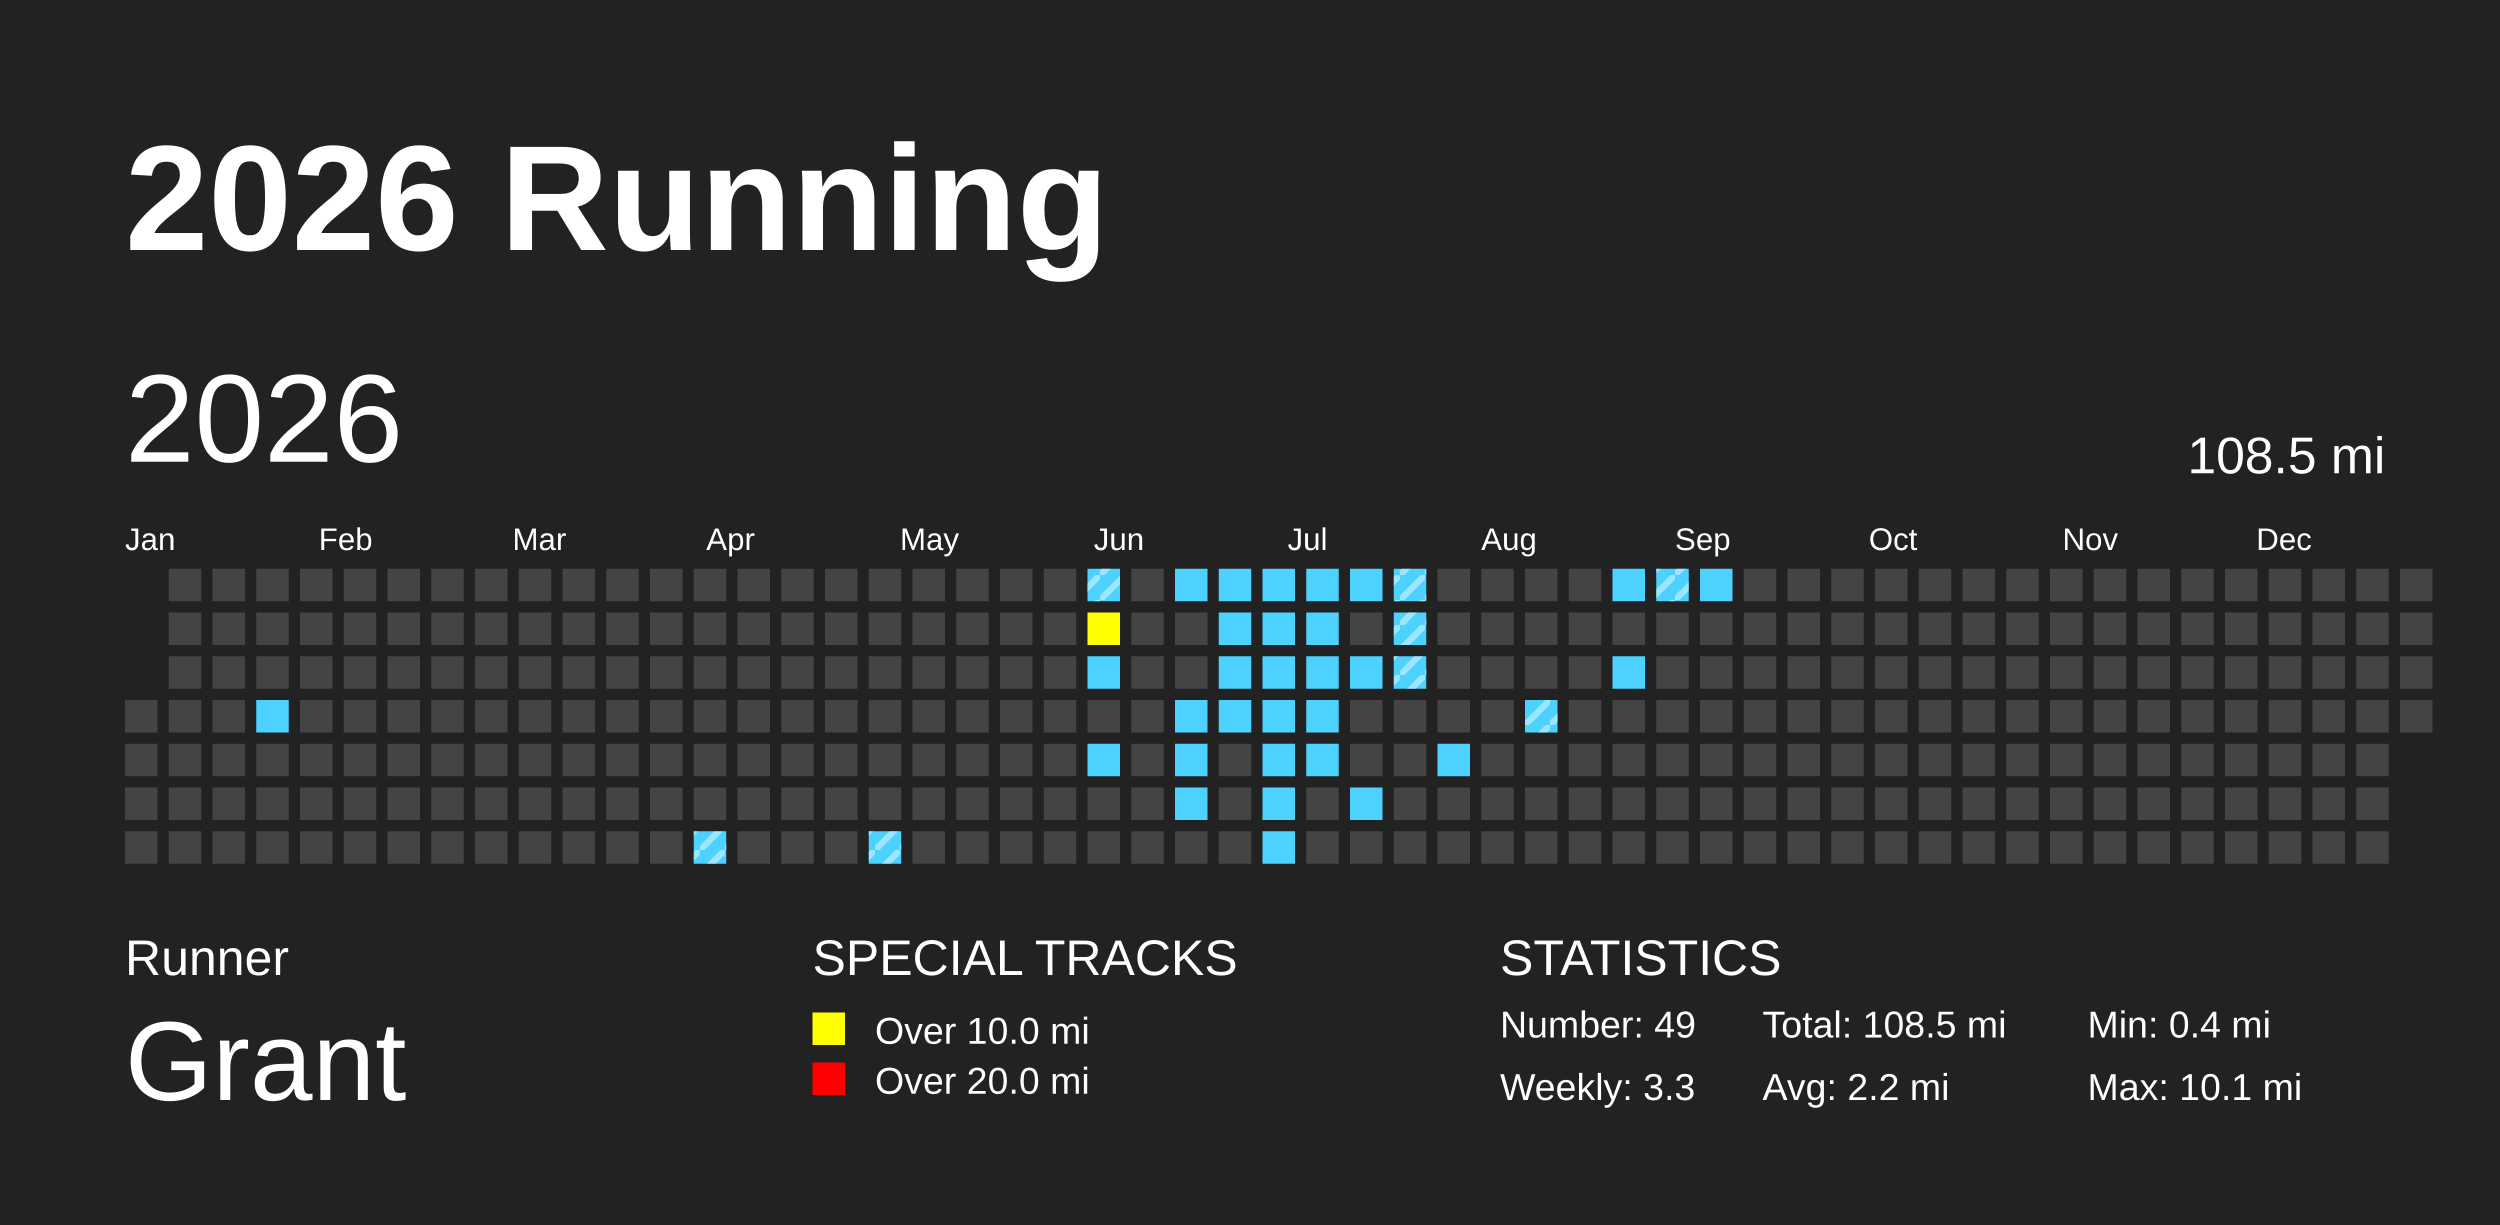
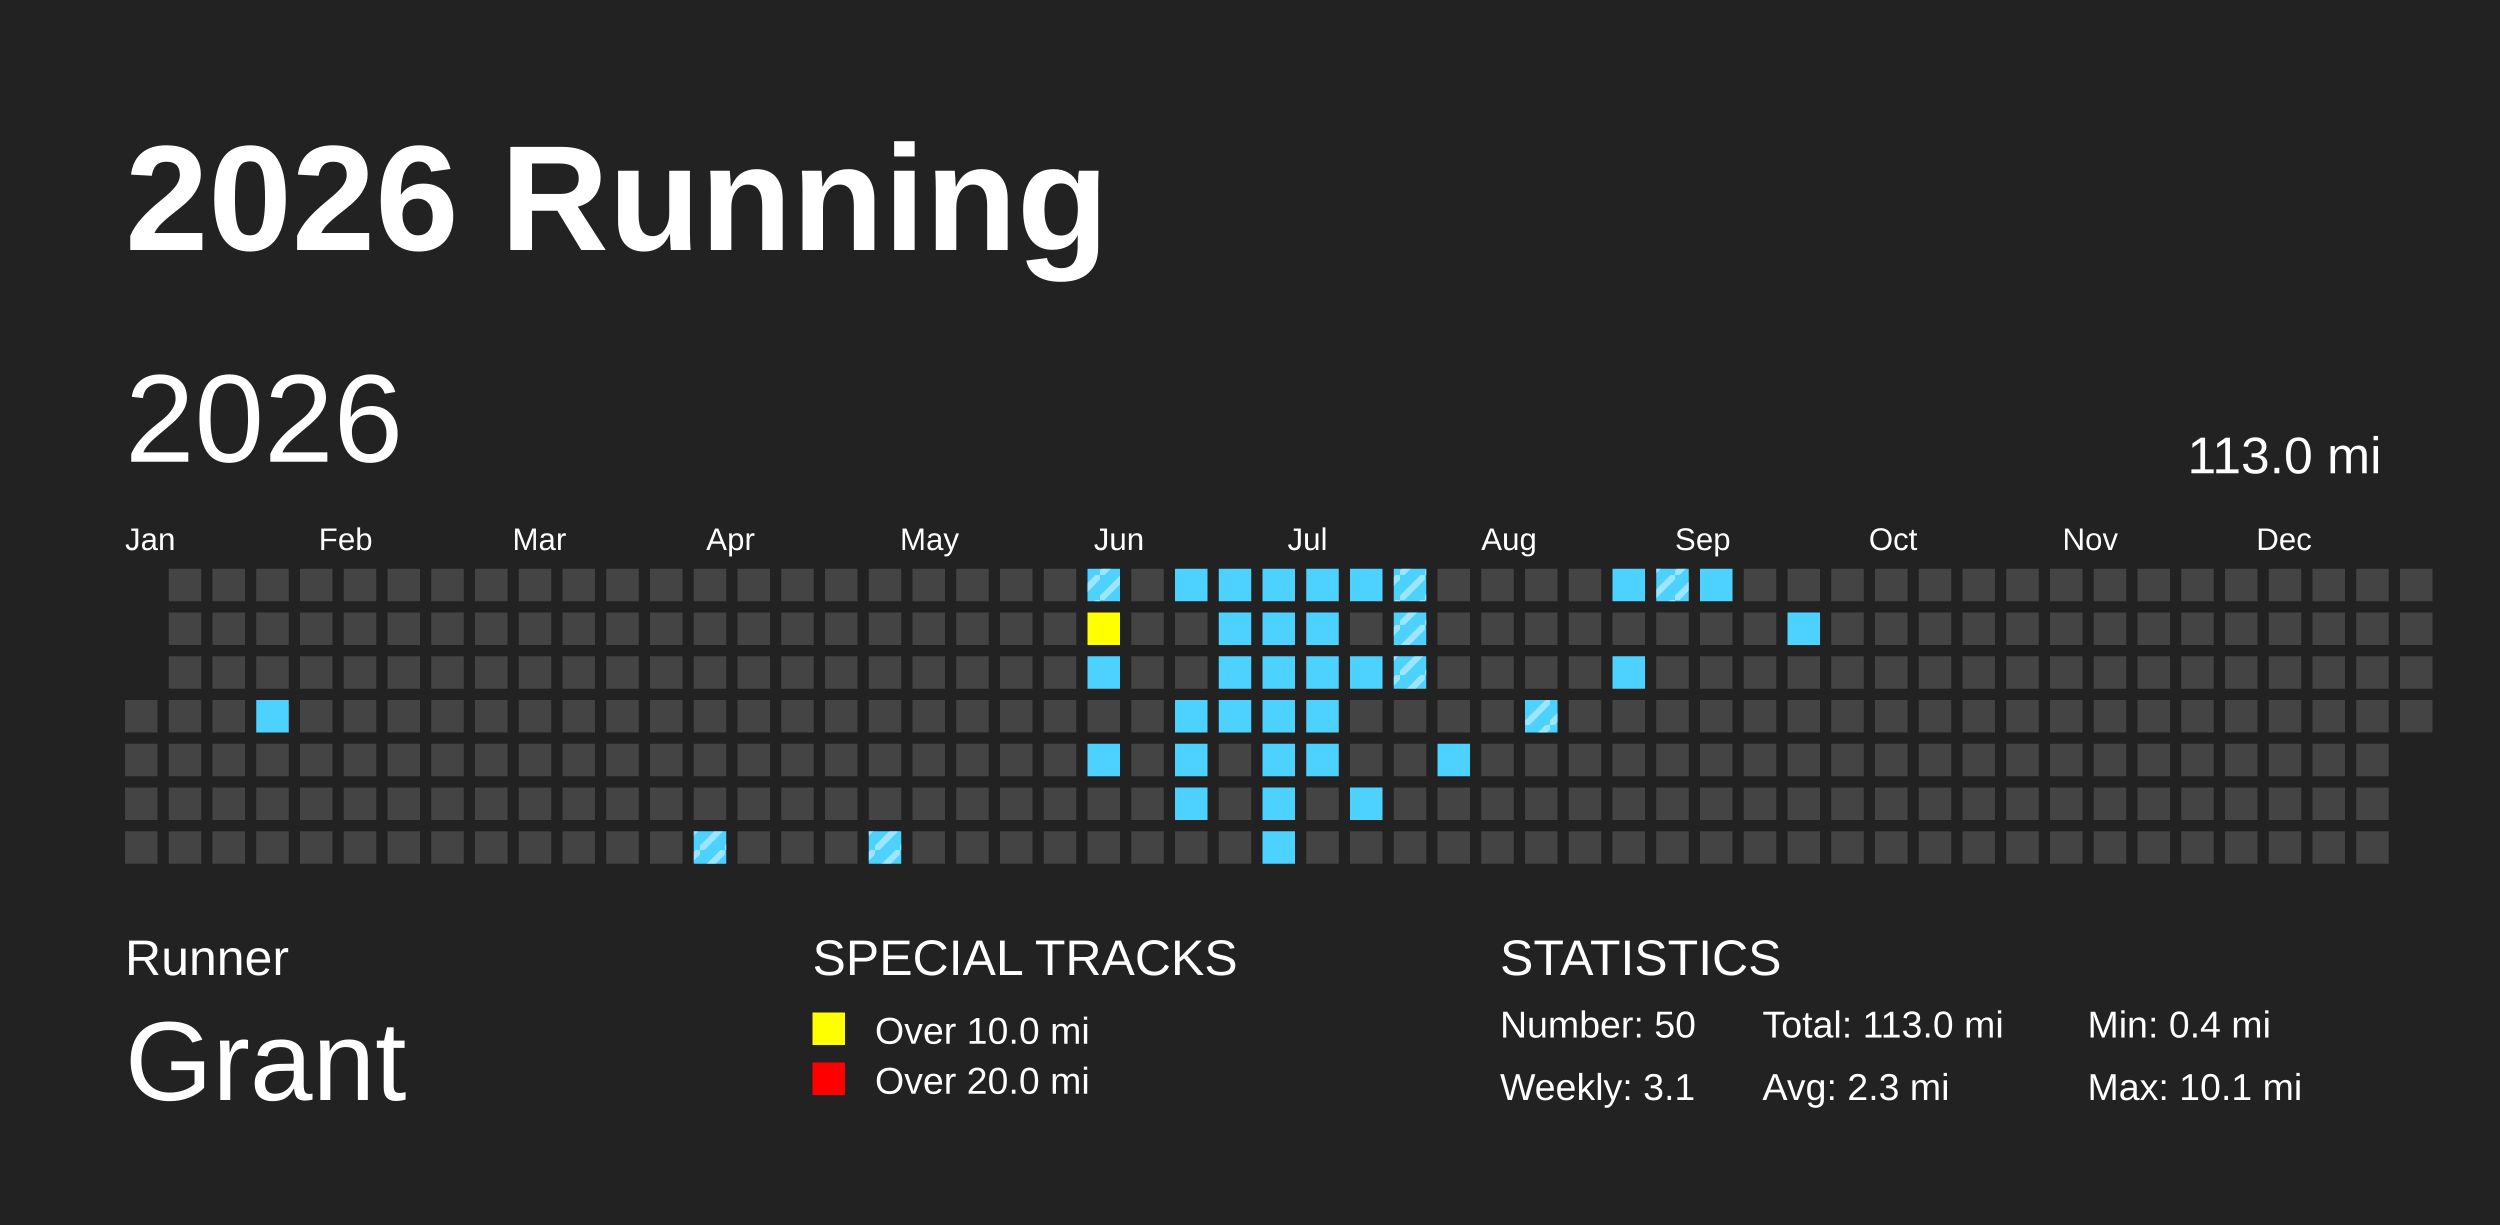
<svg xmlns="http://www.w3.org/2000/svg" baseProfile="full" height="98mm" version="1.1" viewBox="0,0,200,98" width="200mm">
  <defs>
    <pattern height="2" id="indoor-stripe" patternUnits="userSpaceOnUse" width="2">
      <line stroke="white" stroke-opacity="0.45" stroke-width="0.5" x1="0" x2="2" y1="2" y2="0" />
    </pattern>
  </defs>
  <rect fill="#222222" height="98" width="200" x="0" y="0" />
  <text fill="#FFFFFF" style="font-size:12px; font-family:Arial; font-weight:bold;" x="10" y="20">2026 Running</text>
  <text fill="#FFFFFF" style="font-size:4px; font-family:Arial" x="10" y="78">Runner</text>
  <text fill="#FFFFFF" style="font-size:9px; font-family:Arial" x="10" y="88">Grant</text>
  <text fill="#FFFFFF" style="font-size:4px; font-family:Arial" x="65" y="78">SPECIAL TRACKS</text>
  <rect fill="yellow" height="2.6" width="2.6" x="65" y="81" />
  <text fill="#FFFFFF" style="font-size:3px; font-family:Arial" x="70" y="83.5">Over 10.0 mi</text>
  <rect fill="red" height="2.6" width="2.6" x="65" y="85" />
  <text fill="#FFFFFF" style="font-size:3px; font-family:Arial" x="70" y="87.5">Over 20.0 mi</text>
  <text fill="#FFFFFF" style="font-size:4px; font-family:Arial" x="120" y="78">STATISTICS</text>
-   <text fill="#FFFFFF" style="font-size:3px; font-family:Arial" x="120" y="83">Number: 49</text>
-   <text fill="#FFFFFF" style="font-size:3px; font-family:Arial" x="120" y="88">Weekly: 3.3</text>
-   <text fill="#FFFFFF" style="font-size:3px; font-family:Arial" x="141" y="83">Total: 108.5 mi</text>
-   <text fill="#FFFFFF" style="font-size:3px; font-family:Arial" x="141" y="88">Avg: 2.2 mi</text>
+   <text fill="#FFFFFF" style="font-size:3px; font-family:Arial" x="120" y="83">Number: 50</text>
+   <text fill="#FFFFFF" style="font-size:3px; font-family:Arial" x="120" y="88">Weekly: 3.1</text>
+   <text fill="#FFFFFF" style="font-size:3px; font-family:Arial" x="141" y="83">Total: 113.0 mi</text>
+   <text fill="#FFFFFF" style="font-size:3px; font-family:Arial" x="141" y="88">Avg: 2.3 mi</text>
  <text fill="#FFFFFF" style="font-size:3px; font-family:Arial" x="167" y="83">Min: 0.4 mi</text>
  <text fill="#FFFFFF" style="font-size:3px; font-family:Arial" x="167" y="88">Max: 10.1 mi</text>
  <text dominant-baseline="hanging" fill="#FFFFFF" style="font-size:10.0px; font-family:Arial;" x="10" y="30">2026</text>
-   <text dominant-baseline="hanging" fill="#FFFFFF" style="font-size:4.125px; font-family:Arial;" x="175" y="35">108.5 mi</text>
+   <text dominant-baseline="hanging" fill="#FFFFFF" style="font-size:4.125px; font-family:Arial;" x="175" y="35">113.0 mi</text>
  <text fill="#FFFFFF" style="font-size:2.5px; font-family:Arial" x="10.0" y="44">Jan</text>
  <text fill="#FFFFFF" style="font-size:2.5px; font-family:Arial" x="25.5" y="44">Feb</text>
  <text fill="#FFFFFF" style="font-size:2.5px; font-family:Arial" x="41.0" y="44">Mar</text>
  <text fill="#FFFFFF" style="font-size:2.5px; font-family:Arial" x="56.5" y="44">Apr</text>
  <text fill="#FFFFFF" style="font-size:2.5px; font-family:Arial" x="72.0" y="44">May</text>
  <text fill="#FFFFFF" style="font-size:2.5px; font-family:Arial" x="87.5" y="44">Jun</text>
  <text fill="#FFFFFF" style="font-size:2.5px; font-family:Arial" x="103.0" y="44">Jul</text>
  <text fill="#FFFFFF" style="font-size:2.5px; font-family:Arial" x="118.5" y="44">Aug</text>
  <text fill="#FFFFFF" style="font-size:2.5px; font-family:Arial" x="134.0" y="44">Sep</text>
  <text fill="#FFFFFF" style="font-size:2.5px; font-family:Arial" x="149.5" y="44">Oct</text>
  <text fill="#FFFFFF" style="font-size:2.5px; font-family:Arial" x="165.0" y="44">Nov</text>
  <text fill="#FFFFFF" style="font-size:2.5px; font-family:Arial" x="180.5" y="44">Dec</text>
  <rect fill="#444444" height="2.6" width="2.6" x="10.0" y="56.0" />
  <rect fill="#444444" height="2.6" width="2.6" x="10.0" y="59.5" />
  <rect fill="#444444" height="2.6" width="2.6" x="10.0" y="63.0" />
  <rect fill="#444444" height="2.6" width="2.6" x="10.0" y="66.5" />
  <rect fill="#444444" height="2.6" width="2.6" x="13.5" y="45.5" />
  <rect fill="#444444" height="2.6" width="2.6" x="13.5" y="49.0" />
  <rect fill="#444444" height="2.6" width="2.6" x="13.5" y="52.5" />
  <rect fill="#444444" height="2.6" width="2.6" x="13.5" y="56.0" />
  <rect fill="#444444" height="2.6" width="2.6" x="13.5" y="59.5" />
  <rect fill="#444444" height="2.6" width="2.6" x="13.5" y="63.0" />
  <rect fill="#444444" height="2.6" width="2.6" x="13.5" y="66.5" />
  <rect fill="#444444" height="2.6" width="2.6" x="17.0" y="45.5" />
  <rect fill="#444444" height="2.6" width="2.6" x="17.0" y="49.0" />
  <rect fill="#444444" height="2.6" width="2.6" x="17.0" y="52.5" />
  <rect fill="#444444" height="2.6" width="2.6" x="17.0" y="56.0" />
  <rect fill="#444444" height="2.6" width="2.6" x="17.0" y="59.5" />
  <rect fill="#444444" height="2.6" width="2.6" x="17.0" y="63.0" />
  <rect fill="#444444" height="2.6" width="2.6" x="17.0" y="66.5" />
  <rect fill="#444444" height="2.6" width="2.6" x="20.5" y="45.5" />
  <rect fill="#444444" height="2.6" width="2.6" x="20.5" y="49.0" />
  <rect fill="#444444" height="2.6" width="2.6" x="20.5" y="52.5" />
  <rect fill="#4DD2FF" height="2.6" width="2.6" x="20.5" y="56.0" />
  <rect fill="#444444" height="2.6" width="2.6" x="20.5" y="59.5" />
  <rect fill="#444444" height="2.6" width="2.6" x="20.5" y="63.0" />
  <rect fill="#444444" height="2.6" width="2.6" x="20.5" y="66.5" />
  <rect fill="#444444" height="2.6" width="2.6" x="24.0" y="45.5" />
  <rect fill="#444444" height="2.6" width="2.6" x="24.0" y="49.0" />
  <rect fill="#444444" height="2.6" width="2.6" x="24.0" y="52.5" />
  <rect fill="#444444" height="2.6" width="2.6" x="24.0" y="56.0" />
  <rect fill="#444444" height="2.6" width="2.6" x="24.0" y="59.5" />
  <rect fill="#444444" height="2.6" width="2.6" x="24.0" y="63.0" />
  <rect fill="#444444" height="2.6" width="2.6" x="24.0" y="66.5" />
  <rect fill="#444444" height="2.6" width="2.6" x="27.5" y="45.5" />
  <rect fill="#444444" height="2.6" width="2.6" x="27.5" y="49.0" />
  <rect fill="#444444" height="2.6" width="2.6" x="27.5" y="52.5" />
  <rect fill="#444444" height="2.6" width="2.6" x="27.5" y="56.0" />
  <rect fill="#444444" height="2.6" width="2.6" x="27.5" y="59.5" />
  <rect fill="#444444" height="2.6" width="2.6" x="27.5" y="63.0" />
  <rect fill="#444444" height="2.6" width="2.6" x="27.5" y="66.5" />
  <rect fill="#444444" height="2.6" width="2.6" x="31.0" y="45.5" />
  <rect fill="#444444" height="2.6" width="2.6" x="31.0" y="49.0" />
  <rect fill="#444444" height="2.6" width="2.6" x="31.0" y="52.5" />
  <rect fill="#444444" height="2.6" width="2.6" x="31.0" y="56.0" />
  <rect fill="#444444" height="2.6" width="2.6" x="31.0" y="59.5" />
  <rect fill="#444444" height="2.6" width="2.6" x="31.0" y="63.0" />
  <rect fill="#444444" height="2.6" width="2.6" x="31.0" y="66.5" />
  <rect fill="#444444" height="2.6" width="2.6" x="34.5" y="45.5" />
  <rect fill="#444444" height="2.6" width="2.6" x="34.5" y="49.0" />
  <rect fill="#444444" height="2.6" width="2.6" x="34.5" y="52.5" />
  <rect fill="#444444" height="2.6" width="2.6" x="34.5" y="56.0" />
  <rect fill="#444444" height="2.6" width="2.6" x="34.5" y="59.5" />
  <rect fill="#444444" height="2.6" width="2.6" x="34.5" y="63.0" />
  <rect fill="#444444" height="2.6" width="2.6" x="34.5" y="66.5" />
  <rect fill="#444444" height="2.6" width="2.6" x="38.0" y="45.5" />
  <rect fill="#444444" height="2.6" width="2.6" x="38.0" y="49.0" />
  <rect fill="#444444" height="2.6" width="2.6" x="38.0" y="52.5" />
  <rect fill="#444444" height="2.6" width="2.6" x="38.0" y="56.0" />
  <rect fill="#444444" height="2.6" width="2.6" x="38.0" y="59.5" />
  <rect fill="#444444" height="2.6" width="2.6" x="38.0" y="63.0" />
  <rect fill="#444444" height="2.6" width="2.6" x="38.0" y="66.5" />
  <rect fill="#444444" height="2.6" width="2.6" x="41.5" y="45.5" />
  <rect fill="#444444" height="2.6" width="2.6" x="41.5" y="49.0" />
  <rect fill="#444444" height="2.6" width="2.6" x="41.5" y="52.5" />
  <rect fill="#444444" height="2.6" width="2.6" x="41.5" y="56.0" />
  <rect fill="#444444" height="2.6" width="2.6" x="41.5" y="59.5" />
  <rect fill="#444444" height="2.6" width="2.6" x="41.5" y="63.0" />
  <rect fill="#444444" height="2.6" width="2.6" x="41.5" y="66.5" />
  <rect fill="#444444" height="2.6" width="2.6" x="45.0" y="45.5" />
  <rect fill="#444444" height="2.6" width="2.6" x="45.0" y="49.0" />
  <rect fill="#444444" height="2.6" width="2.6" x="45.0" y="52.5" />
  <rect fill="#444444" height="2.6" width="2.6" x="45.0" y="56.0" />
  <rect fill="#444444" height="2.6" width="2.6" x="45.0" y="59.5" />
  <rect fill="#444444" height="2.6" width="2.6" x="45.0" y="63.0" />
  <rect fill="#444444" height="2.6" width="2.6" x="45.0" y="66.5" />
  <rect fill="#444444" height="2.6" width="2.6" x="48.5" y="45.5" />
  <rect fill="#444444" height="2.6" width="2.6" x="48.5" y="49.0" />
  <rect fill="#444444" height="2.6" width="2.6" x="48.5" y="52.5" />
  <rect fill="#444444" height="2.6" width="2.6" x="48.5" y="56.0" />
  <rect fill="#444444" height="2.6" width="2.6" x="48.5" y="59.5" />
  <rect fill="#444444" height="2.6" width="2.6" x="48.5" y="63.0" />
  <rect fill="#444444" height="2.6" width="2.6" x="48.5" y="66.5" />
  <rect fill="#444444" height="2.6" width="2.6" x="52.0" y="45.5" />
  <rect fill="#444444" height="2.6" width="2.6" x="52.0" y="49.0" />
  <rect fill="#444444" height="2.6" width="2.6" x="52.0" y="52.5" />
  <rect fill="#444444" height="2.6" width="2.6" x="52.0" y="56.0" />
  <rect fill="#444444" height="2.6" width="2.6" x="52.0" y="59.5" />
  <rect fill="#444444" height="2.6" width="2.6" x="52.0" y="63.0" />
  <rect fill="#444444" height="2.6" width="2.6" x="52.0" y="66.5" />
  <rect fill="#444444" height="2.6" width="2.6" x="55.5" y="45.5" />
  <rect fill="#444444" height="2.6" width="2.6" x="55.5" y="49.0" />
  <rect fill="#444444" height="2.6" width="2.6" x="55.5" y="52.5" />
  <rect fill="#444444" height="2.6" width="2.6" x="55.5" y="56.0" />
  <rect fill="#444444" height="2.6" width="2.6" x="55.5" y="59.5" />
  <rect fill="#444444" height="2.6" width="2.6" x="55.5" y="63.0" />
  <rect fill="#4DD2FF" height="2.6" width="2.6" x="55.5" y="66.5" />
  <rect fill="url(#indoor-stripe)" height="2.6" style="pointer-events: none;" width="2.6" x="55.5" y="66.5" />
  <rect fill="#444444" height="2.6" width="2.6" x="59.0" y="45.5" />
  <rect fill="#444444" height="2.6" width="2.6" x="59.0" y="49.0" />
  <rect fill="#444444" height="2.6" width="2.6" x="59.0" y="52.5" />
  <rect fill="#444444" height="2.6" width="2.6" x="59.0" y="56.0" />
  <rect fill="#444444" height="2.6" width="2.6" x="59.0" y="59.5" />
  <rect fill="#444444" height="2.6" width="2.6" x="59.0" y="63.0" />
  <rect fill="#444444" height="2.6" width="2.6" x="59.0" y="66.5" />
  <rect fill="#444444" height="2.6" width="2.6" x="62.5" y="45.5" />
  <rect fill="#444444" height="2.6" width="2.6" x="62.5" y="49.0" />
  <rect fill="#444444" height="2.6" width="2.6" x="62.5" y="52.5" />
  <rect fill="#444444" height="2.6" width="2.6" x="62.5" y="56.0" />
  <rect fill="#444444" height="2.6" width="2.6" x="62.5" y="59.5" />
  <rect fill="#444444" height="2.6" width="2.6" x="62.5" y="63.0" />
  <rect fill="#444444" height="2.6" width="2.6" x="62.5" y="66.5" />
  <rect fill="#444444" height="2.6" width="2.6" x="66.0" y="45.5" />
  <rect fill="#444444" height="2.6" width="2.6" x="66.0" y="49.0" />
  <rect fill="#444444" height="2.6" width="2.6" x="66.0" y="52.5" />
  <rect fill="#444444" height="2.6" width="2.6" x="66.0" y="56.0" />
  <rect fill="#444444" height="2.6" width="2.6" x="66.0" y="59.5" />
  <rect fill="#444444" height="2.6" width="2.6" x="66.0" y="63.0" />
  <rect fill="#444444" height="2.6" width="2.6" x="66.0" y="66.5" />
  <rect fill="#444444" height="2.6" width="2.6" x="69.5" y="45.5" />
  <rect fill="#444444" height="2.6" width="2.6" x="69.5" y="49.0" />
  <rect fill="#444444" height="2.6" width="2.6" x="69.5" y="52.5" />
  <rect fill="#444444" height="2.6" width="2.6" x="69.5" y="56.0" />
  <rect fill="#444444" height="2.6" width="2.6" x="69.5" y="59.5" />
  <rect fill="#444444" height="2.6" width="2.6" x="69.5" y="63.0" />
  <rect fill="#4DD2FF" height="2.6" width="2.6" x="69.5" y="66.5" />
  <rect fill="url(#indoor-stripe)" height="2.6" style="pointer-events: none;" width="2.6" x="69.5" y="66.5" />
  <rect fill="#444444" height="2.6" width="2.6" x="73.0" y="45.5" />
  <rect fill="#444444" height="2.6" width="2.6" x="73.0" y="49.0" />
  <rect fill="#444444" height="2.6" width="2.6" x="73.0" y="52.5" />
  <rect fill="#444444" height="2.6" width="2.6" x="73.0" y="56.0" />
  <rect fill="#444444" height="2.6" width="2.6" x="73.0" y="59.5" />
  <rect fill="#444444" height="2.6" width="2.6" x="73.0" y="63.0" />
  <rect fill="#444444" height="2.6" width="2.6" x="73.0" y="66.5" />
  <rect fill="#444444" height="2.6" width="2.6" x="76.5" y="45.5" />
  <rect fill="#444444" height="2.6" width="2.6" x="76.5" y="49.0" />
  <rect fill="#444444" height="2.6" width="2.6" x="76.5" y="52.5" />
  <rect fill="#444444" height="2.6" width="2.6" x="76.5" y="56.0" />
  <rect fill="#444444" height="2.6" width="2.6" x="76.5" y="59.5" />
  <rect fill="#444444" height="2.6" width="2.6" x="76.5" y="63.0" />
  <rect fill="#444444" height="2.6" width="2.6" x="76.5" y="66.5" />
  <rect fill="#444444" height="2.6" width="2.6" x="80.0" y="45.5" />
  <rect fill="#444444" height="2.6" width="2.6" x="80.0" y="49.0" />
  <rect fill="#444444" height="2.6" width="2.6" x="80.0" y="52.5" />
  <rect fill="#444444" height="2.6" width="2.6" x="80.0" y="56.0" />
  <rect fill="#444444" height="2.6" width="2.6" x="80.0" y="59.5" />
  <rect fill="#444444" height="2.6" width="2.6" x="80.0" y="63.0" />
  <rect fill="#444444" height="2.6" width="2.6" x="80.0" y="66.5" />
  <rect fill="#444444" height="2.6" width="2.6" x="83.5" y="45.5" />
  <rect fill="#444444" height="2.6" width="2.6" x="83.5" y="49.0" />
  <rect fill="#444444" height="2.6" width="2.6" x="83.5" y="52.5" />
  <rect fill="#444444" height="2.6" width="2.6" x="83.5" y="56.0" />
  <rect fill="#444444" height="2.6" width="2.6" x="83.5" y="59.5" />
  <rect fill="#444444" height="2.6" width="2.6" x="83.5" y="63.0" />
  <rect fill="#444444" height="2.6" width="2.6" x="83.5" y="66.5" />
  <rect fill="#4DD2FF" height="2.6" width="2.6" x="87.0" y="45.5" />
  <rect fill="url(#indoor-stripe)" height="2.6" style="pointer-events: none;" width="2.6" x="87.0" y="45.5" />
  <rect fill="yellow" height="2.6" width="2.6" x="87.0" y="49.0" />
  <rect fill="#4DD2FF" height="2.6" width="2.6" x="87.0" y="52.5" />
  <rect fill="#444444" height="2.6" width="2.6" x="87.0" y="56.0" />
  <rect fill="#4DD2FF" height="2.6" width="2.6" x="87.0" y="59.5" />
  <rect fill="#444444" height="2.6" width="2.6" x="87.0" y="63.0" />
  <rect fill="#444444" height="2.6" width="2.6" x="87.0" y="66.5" />
  <rect fill="#444444" height="2.6" width="2.6" x="90.5" y="45.5" />
  <rect fill="#444444" height="2.6" width="2.6" x="90.5" y="49.0" />
  <rect fill="#444444" height="2.6" width="2.6" x="90.5" y="52.5" />
  <rect fill="#444444" height="2.6" width="2.6" x="90.5" y="56.0" />
  <rect fill="#444444" height="2.6" width="2.6" x="90.5" y="59.5" />
  <rect fill="#444444" height="2.6" width="2.6" x="90.5" y="63.0" />
  <rect fill="#444444" height="2.6" width="2.6" x="90.5" y="66.5" />
  <rect fill="#4DD2FF" height="2.6" width="2.6" x="94.0" y="45.5" />
  <rect fill="#444444" height="2.6" width="2.6" x="94.0" y="49.0" />
  <rect fill="#444444" height="2.6" width="2.6" x="94.0" y="52.5" />
  <rect fill="#4DD2FF" height="2.6" width="2.6" x="94.0" y="56.0" />
  <rect fill="#4DD2FF" height="2.6" width="2.6" x="94.0" y="59.5" />
  <rect fill="#4DD2FF" height="2.6" width="2.6" x="94.0" y="63.0" />
  <rect fill="#444444" height="2.6" width="2.6" x="94.0" y="66.5" />
  <rect fill="#4DD2FF" height="2.6" width="2.6" x="97.5" y="45.5" />
  <rect fill="#4DD2FF" height="2.6" width="2.6" x="97.5" y="49.0" />
  <rect fill="#4DD2FF" height="2.6" width="2.6" x="97.5" y="52.5" />
  <rect fill="#4DD2FF" height="2.6" width="2.6" x="97.5" y="56.0" />
  <rect fill="#444444" height="2.6" width="2.6" x="97.5" y="59.5" />
  <rect fill="#444444" height="2.6" width="2.6" x="97.5" y="63.0" />
  <rect fill="#444444" height="2.6" width="2.6" x="97.5" y="66.5" />
  <rect fill="#4DD2FF" height="2.6" width="2.6" x="101.0" y="45.5" />
  <rect fill="#4DD2FF" height="2.6" width="2.6" x="101.0" y="49.0" />
  <rect fill="#4DD2FF" height="2.6" width="2.6" x="101.0" y="52.5" />
  <rect fill="#4DD2FF" height="2.6" width="2.6" x="101.0" y="56.0" />
  <rect fill="#4DD2FF" height="2.6" width="2.6" x="101.0" y="59.5" />
  <rect fill="#4DD2FF" height="2.6" width="2.6" x="101.0" y="63.0" />
  <rect fill="#4DD2FF" height="2.6" width="2.6" x="101.0" y="66.5" />
  <rect fill="#4DD2FF" height="2.6" width="2.6" x="104.5" y="45.5" />
  <rect fill="#4DD2FF" height="2.6" width="2.6" x="104.5" y="49.0" />
  <rect fill="#4DD2FF" height="2.6" width="2.6" x="104.5" y="52.5" />
  <rect fill="#4DD2FF" height="2.6" width="2.6" x="104.5" y="56.0" />
  <rect fill="#4DD2FF" height="2.6" width="2.6" x="104.5" y="59.5" />
  <rect fill="#444444" height="2.6" width="2.6" x="104.5" y="63.0" />
  <rect fill="#444444" height="2.6" width="2.6" x="104.5" y="66.5" />
  <rect fill="#4DD2FF" height="2.6" width="2.6" x="108.0" y="45.5" />
  <rect fill="#444444" height="2.6" width="2.6" x="108.0" y="49.0" />
  <rect fill="#4DD2FF" height="2.6" width="2.6" x="108.0" y="52.5" />
  <rect fill="#444444" height="2.6" width="2.6" x="108.0" y="56.0" />
  <rect fill="#444444" height="2.6" width="2.6" x="108.0" y="59.5" />
  <rect fill="#4DD2FF" height="2.6" width="2.6" x="108.0" y="63.0" />
  <rect fill="#444444" height="2.6" width="2.6" x="108.0" y="66.5" />
  <rect fill="#4DD2FF" height="2.6" width="2.6" x="111.5" y="45.5" />
  <rect fill="url(#indoor-stripe)" height="2.6" style="pointer-events: none;" width="2.6" x="111.5" y="45.5" />
  <rect fill="#4DD2FF" height="2.6" width="2.6" x="111.5" y="49.0" />
  <rect fill="url(#indoor-stripe)" height="2.6" style="pointer-events: none;" width="2.6" x="111.5" y="49.0" />
  <rect fill="#4DD2FF" height="2.6" width="2.6" x="111.5" y="52.5" />
  <rect fill="url(#indoor-stripe)" height="2.6" style="pointer-events: none;" width="2.6" x="111.5" y="52.5" />
  <rect fill="#444444" height="2.6" width="2.6" x="111.5" y="56.0" />
  <rect fill="#444444" height="2.6" width="2.6" x="111.5" y="59.5" />
  <rect fill="#444444" height="2.6" width="2.6" x="111.5" y="63.0" />
  <rect fill="#444444" height="2.6" width="2.6" x="111.5" y="66.5" />
  <rect fill="#444444" height="2.6" width="2.6" x="115.0" y="45.5" />
  <rect fill="#444444" height="2.6" width="2.6" x="115.0" y="49.0" />
  <rect fill="#444444" height="2.6" width="2.6" x="115.0" y="52.5" />
  <rect fill="#444444" height="2.6" width="2.6" x="115.0" y="56.0" />
  <rect fill="#4DD2FF" height="2.6" width="2.6" x="115.0" y="59.5" />
  <rect fill="#444444" height="2.6" width="2.6" x="115.0" y="63.0" />
  <rect fill="#444444" height="2.6" width="2.6" x="115.0" y="66.5" />
  <rect fill="#444444" height="2.6" width="2.6" x="118.5" y="45.5" />
  <rect fill="#444444" height="2.6" width="2.6" x="118.5" y="49.0" />
  <rect fill="#444444" height="2.6" width="2.6" x="118.5" y="52.5" />
  <rect fill="#444444" height="2.6" width="2.6" x="118.5" y="56.0" />
  <rect fill="#444444" height="2.6" width="2.6" x="118.5" y="59.5" />
  <rect fill="#444444" height="2.6" width="2.6" x="118.5" y="63.0" />
  <rect fill="#444444" height="2.6" width="2.6" x="118.5" y="66.5" />
  <rect fill="#444444" height="2.6" width="2.6" x="122.0" y="45.5" />
  <rect fill="#444444" height="2.6" width="2.6" x="122.0" y="49.0" />
  <rect fill="#444444" height="2.6" width="2.6" x="122.0" y="52.5" />
  <rect fill="#4DD2FF" height="2.6" width="2.6" x="122.0" y="56.0" />
  <rect fill="url(#indoor-stripe)" height="2.6" style="pointer-events: none;" width="2.6" x="122.0" y="56.0" />
  <rect fill="#444444" height="2.6" width="2.6" x="122.0" y="59.5" />
  <rect fill="#444444" height="2.6" width="2.6" x="122.0" y="63.0" />
  <rect fill="#444444" height="2.6" width="2.6" x="122.0" y="66.5" />
  <rect fill="#444444" height="2.6" width="2.6" x="125.5" y="45.5" />
  <rect fill="#444444" height="2.6" width="2.6" x="125.5" y="49.0" />
  <rect fill="#444444" height="2.6" width="2.6" x="125.5" y="52.5" />
  <rect fill="#444444" height="2.6" width="2.6" x="125.5" y="56.0" />
  <rect fill="#444444" height="2.6" width="2.6" x="125.5" y="59.5" />
  <rect fill="#444444" height="2.6" width="2.6" x="125.5" y="63.0" />
  <rect fill="#444444" height="2.6" width="2.6" x="125.5" y="66.5" />
  <rect fill="#4DD2FF" height="2.6" width="2.6" x="129.0" y="45.5" />
  <rect fill="#444444" height="2.6" width="2.6" x="129.0" y="49.0" />
  <rect fill="#4DD2FF" height="2.6" width="2.6" x="129.0" y="52.5" />
  <rect fill="#444444" height="2.6" width="2.6" x="129.0" y="56.0" />
  <rect fill="#444444" height="2.6" width="2.6" x="129.0" y="59.5" />
  <rect fill="#444444" height="2.6" width="2.6" x="129.0" y="63.0" />
  <rect fill="#444444" height="2.6" width="2.6" x="129.0" y="66.5" />
  <rect fill="#4DD2FF" height="2.6" width="2.6" x="132.5" y="45.5" />
  <rect fill="url(#indoor-stripe)" height="2.6" style="pointer-events: none;" width="2.6" x="132.5" y="45.5" />
  <rect fill="#444444" height="2.6" width="2.6" x="132.5" y="49.0" />
  <rect fill="#444444" height="2.6" width="2.6" x="132.5" y="52.5" />
  <rect fill="#444444" height="2.6" width="2.6" x="132.5" y="56.0" />
  <rect fill="#444444" height="2.6" width="2.6" x="132.5" y="59.5" />
  <rect fill="#444444" height="2.6" width="2.6" x="132.5" y="63.0" />
  <rect fill="#444444" height="2.6" width="2.6" x="132.5" y="66.5" />
  <rect fill="#4DD2FF" height="2.6" width="2.6" x="136.0" y="45.5" />
  <rect fill="#444444" height="2.6" width="2.6" x="136.0" y="49.0" />
  <rect fill="#444444" height="2.6" width="2.6" x="136.0" y="52.5" />
  <rect fill="#444444" height="2.6" width="2.6" x="136.0" y="56.0" />
  <rect fill="#444444" height="2.6" width="2.6" x="136.0" y="59.5" />
  <rect fill="#444444" height="2.6" width="2.6" x="136.0" y="63.0" />
  <rect fill="#444444" height="2.6" width="2.6" x="136.0" y="66.5" />
  <rect fill="#444444" height="2.6" width="2.6" x="139.5" y="45.5" />
  <rect fill="#444444" height="2.6" width="2.6" x="139.5" y="49.0" />
  <rect fill="#444444" height="2.6" width="2.6" x="139.5" y="52.5" />
  <rect fill="#444444" height="2.6" width="2.6" x="139.5" y="56.0" />
  <rect fill="#444444" height="2.6" width="2.6" x="139.5" y="59.5" />
  <rect fill="#444444" height="2.6" width="2.6" x="139.5" y="63.0" />
  <rect fill="#444444" height="2.6" width="2.6" x="139.5" y="66.5" />
  <rect fill="#444444" height="2.6" width="2.6" x="143.0" y="45.5" />
-   <rect fill="#444444" height="2.6" width="2.6" x="143.0" y="49.0" />
+   <rect fill="#4DD2FF" height="2.6" width="2.6" x="143.0" y="49.0" />
  <rect fill="#444444" height="2.6" width="2.6" x="143.0" y="52.5" />
  <rect fill="#444444" height="2.6" width="2.6" x="143.0" y="56.0" />
  <rect fill="#444444" height="2.6" width="2.6" x="143.0" y="59.5" />
  <rect fill="#444444" height="2.6" width="2.6" x="143.0" y="63.0" />
  <rect fill="#444444" height="2.6" width="2.6" x="143.0" y="66.5" />
  <rect fill="#444444" height="2.6" width="2.6" x="146.5" y="45.5" />
  <rect fill="#444444" height="2.6" width="2.6" x="146.5" y="49.0" />
  <rect fill="#444444" height="2.6" width="2.6" x="146.5" y="52.5" />
  <rect fill="#444444" height="2.6" width="2.6" x="146.5" y="56.0" />
  <rect fill="#444444" height="2.6" width="2.6" x="146.5" y="59.5" />
  <rect fill="#444444" height="2.6" width="2.6" x="146.5" y="63.0" />
  <rect fill="#444444" height="2.6" width="2.6" x="146.5" y="66.5" />
  <rect fill="#444444" height="2.6" width="2.6" x="150.0" y="45.5" />
  <rect fill="#444444" height="2.6" width="2.6" x="150.0" y="49.0" />
  <rect fill="#444444" height="2.6" width="2.6" x="150.0" y="52.5" />
  <rect fill="#444444" height="2.6" width="2.6" x="150.0" y="56.0" />
  <rect fill="#444444" height="2.6" width="2.6" x="150.0" y="59.5" />
  <rect fill="#444444" height="2.6" width="2.6" x="150.0" y="63.0" />
  <rect fill="#444444" height="2.6" width="2.6" x="150.0" y="66.5" />
  <rect fill="#444444" height="2.6" width="2.6" x="153.5" y="45.5" />
  <rect fill="#444444" height="2.6" width="2.6" x="153.5" y="49.0" />
  <rect fill="#444444" height="2.6" width="2.6" x="153.5" y="52.5" />
  <rect fill="#444444" height="2.6" width="2.6" x="153.5" y="56.0" />
  <rect fill="#444444" height="2.6" width="2.6" x="153.5" y="59.5" />
  <rect fill="#444444" height="2.6" width="2.6" x="153.5" y="63.0" />
  <rect fill="#444444" height="2.6" width="2.6" x="153.5" y="66.5" />
  <rect fill="#444444" height="2.6" width="2.6" x="157.0" y="45.5" />
  <rect fill="#444444" height="2.6" width="2.6" x="157.0" y="49.0" />
  <rect fill="#444444" height="2.6" width="2.6" x="157.0" y="52.5" />
  <rect fill="#444444" height="2.6" width="2.6" x="157.0" y="56.0" />
  <rect fill="#444444" height="2.6" width="2.6" x="157.0" y="59.5" />
  <rect fill="#444444" height="2.6" width="2.6" x="157.0" y="63.0" />
  <rect fill="#444444" height="2.6" width="2.6" x="157.0" y="66.5" />
  <rect fill="#444444" height="2.6" width="2.6" x="160.5" y="45.5" />
  <rect fill="#444444" height="2.6" width="2.6" x="160.5" y="49.0" />
  <rect fill="#444444" height="2.6" width="2.6" x="160.5" y="52.5" />
  <rect fill="#444444" height="2.6" width="2.6" x="160.5" y="56.0" />
  <rect fill="#444444" height="2.6" width="2.6" x="160.5" y="59.5" />
  <rect fill="#444444" height="2.6" width="2.6" x="160.5" y="63.0" />
  <rect fill="#444444" height="2.6" width="2.6" x="160.5" y="66.5" />
  <rect fill="#444444" height="2.6" width="2.6" x="164.0" y="45.5" />
  <rect fill="#444444" height="2.6" width="2.6" x="164.0" y="49.0" />
  <rect fill="#444444" height="2.6" width="2.6" x="164.0" y="52.5" />
  <rect fill="#444444" height="2.6" width="2.6" x="164.0" y="56.0" />
  <rect fill="#444444" height="2.6" width="2.6" x="164.0" y="59.5" />
  <rect fill="#444444" height="2.6" width="2.6" x="164.0" y="63.0" />
  <rect fill="#444444" height="2.6" width="2.6" x="164.0" y="66.5" />
  <rect fill="#444444" height="2.6" width="2.6" x="167.5" y="45.5" />
  <rect fill="#444444" height="2.6" width="2.6" x="167.5" y="49.0" />
  <rect fill="#444444" height="2.6" width="2.6" x="167.5" y="52.5" />
  <rect fill="#444444" height="2.6" width="2.6" x="167.5" y="56.0" />
  <rect fill="#444444" height="2.6" width="2.6" x="167.5" y="59.5" />
  <rect fill="#444444" height="2.6" width="2.6" x="167.5" y="63.0" />
  <rect fill="#444444" height="2.6" width="2.6" x="167.5" y="66.5" />
  <rect fill="#444444" height="2.6" width="2.6" x="171.0" y="45.5" />
  <rect fill="#444444" height="2.6" width="2.6" x="171.0" y="49.0" />
  <rect fill="#444444" height="2.6" width="2.6" x="171.0" y="52.5" />
  <rect fill="#444444" height="2.6" width="2.6" x="171.0" y="56.0" />
  <rect fill="#444444" height="2.6" width="2.6" x="171.0" y="59.5" />
  <rect fill="#444444" height="2.6" width="2.6" x="171.0" y="63.0" />
  <rect fill="#444444" height="2.6" width="2.6" x="171.0" y="66.5" />
  <rect fill="#444444" height="2.6" width="2.6" x="174.5" y="45.5" />
  <rect fill="#444444" height="2.6" width="2.6" x="174.5" y="49.0" />
  <rect fill="#444444" height="2.6" width="2.6" x="174.5" y="52.5" />
  <rect fill="#444444" height="2.6" width="2.6" x="174.5" y="56.0" />
  <rect fill="#444444" height="2.6" width="2.6" x="174.5" y="59.5" />
  <rect fill="#444444" height="2.6" width="2.6" x="174.5" y="63.0" />
  <rect fill="#444444" height="2.6" width="2.6" x="174.5" y="66.5" />
  <rect fill="#444444" height="2.6" width="2.6" x="178.0" y="45.5" />
  <rect fill="#444444" height="2.6" width="2.6" x="178.0" y="49.0" />
  <rect fill="#444444" height="2.6" width="2.6" x="178.0" y="52.5" />
  <rect fill="#444444" height="2.6" width="2.6" x="178.0" y="56.0" />
  <rect fill="#444444" height="2.6" width="2.6" x="178.0" y="59.5" />
  <rect fill="#444444" height="2.6" width="2.6" x="178.0" y="63.0" />
  <rect fill="#444444" height="2.6" width="2.6" x="178.0" y="66.5" />
  <rect fill="#444444" height="2.6" width="2.6" x="181.5" y="45.5" />
  <rect fill="#444444" height="2.6" width="2.6" x="181.5" y="49.0" />
  <rect fill="#444444" height="2.6" width="2.6" x="181.5" y="52.5" />
  <rect fill="#444444" height="2.6" width="2.6" x="181.5" y="56.0" />
  <rect fill="#444444" height="2.6" width="2.6" x="181.5" y="59.5" />
  <rect fill="#444444" height="2.6" width="2.6" x="181.5" y="63.0" />
  <rect fill="#444444" height="2.6" width="2.6" x="181.5" y="66.5" />
  <rect fill="#444444" height="2.6" width="2.6" x="185.0" y="45.5" />
  <rect fill="#444444" height="2.6" width="2.6" x="185.0" y="49.0" />
  <rect fill="#444444" height="2.6" width="2.6" x="185.0" y="52.5" />
  <rect fill="#444444" height="2.6" width="2.6" x="185.0" y="56.0" />
  <rect fill="#444444" height="2.6" width="2.6" x="185.0" y="59.5" />
  <rect fill="#444444" height="2.6" width="2.6" x="185.0" y="63.0" />
  <rect fill="#444444" height="2.6" width="2.6" x="185.0" y="66.5" />
  <rect fill="#444444" height="2.6" width="2.6" x="188.5" y="45.5" />
  <rect fill="#444444" height="2.6" width="2.6" x="188.5" y="49.0" />
  <rect fill="#444444" height="2.6" width="2.6" x="188.5" y="52.5" />
  <rect fill="#444444" height="2.6" width="2.6" x="188.5" y="56.0" />
  <rect fill="#444444" height="2.6" width="2.6" x="188.5" y="59.5" />
  <rect fill="#444444" height="2.6" width="2.6" x="188.5" y="63.0" />
  <rect fill="#444444" height="2.6" width="2.6" x="188.5" y="66.5" />
  <rect fill="#444444" height="2.6" width="2.6" x="192.0" y="45.5" />
  <rect fill="#444444" height="2.6" width="2.6" x="192.0" y="49.0" />
  <rect fill="#444444" height="2.6" width="2.6" x="192.0" y="52.5" />
  <rect fill="#444444" height="2.6" width="2.6" x="192.0" y="56.0" />
</svg>
